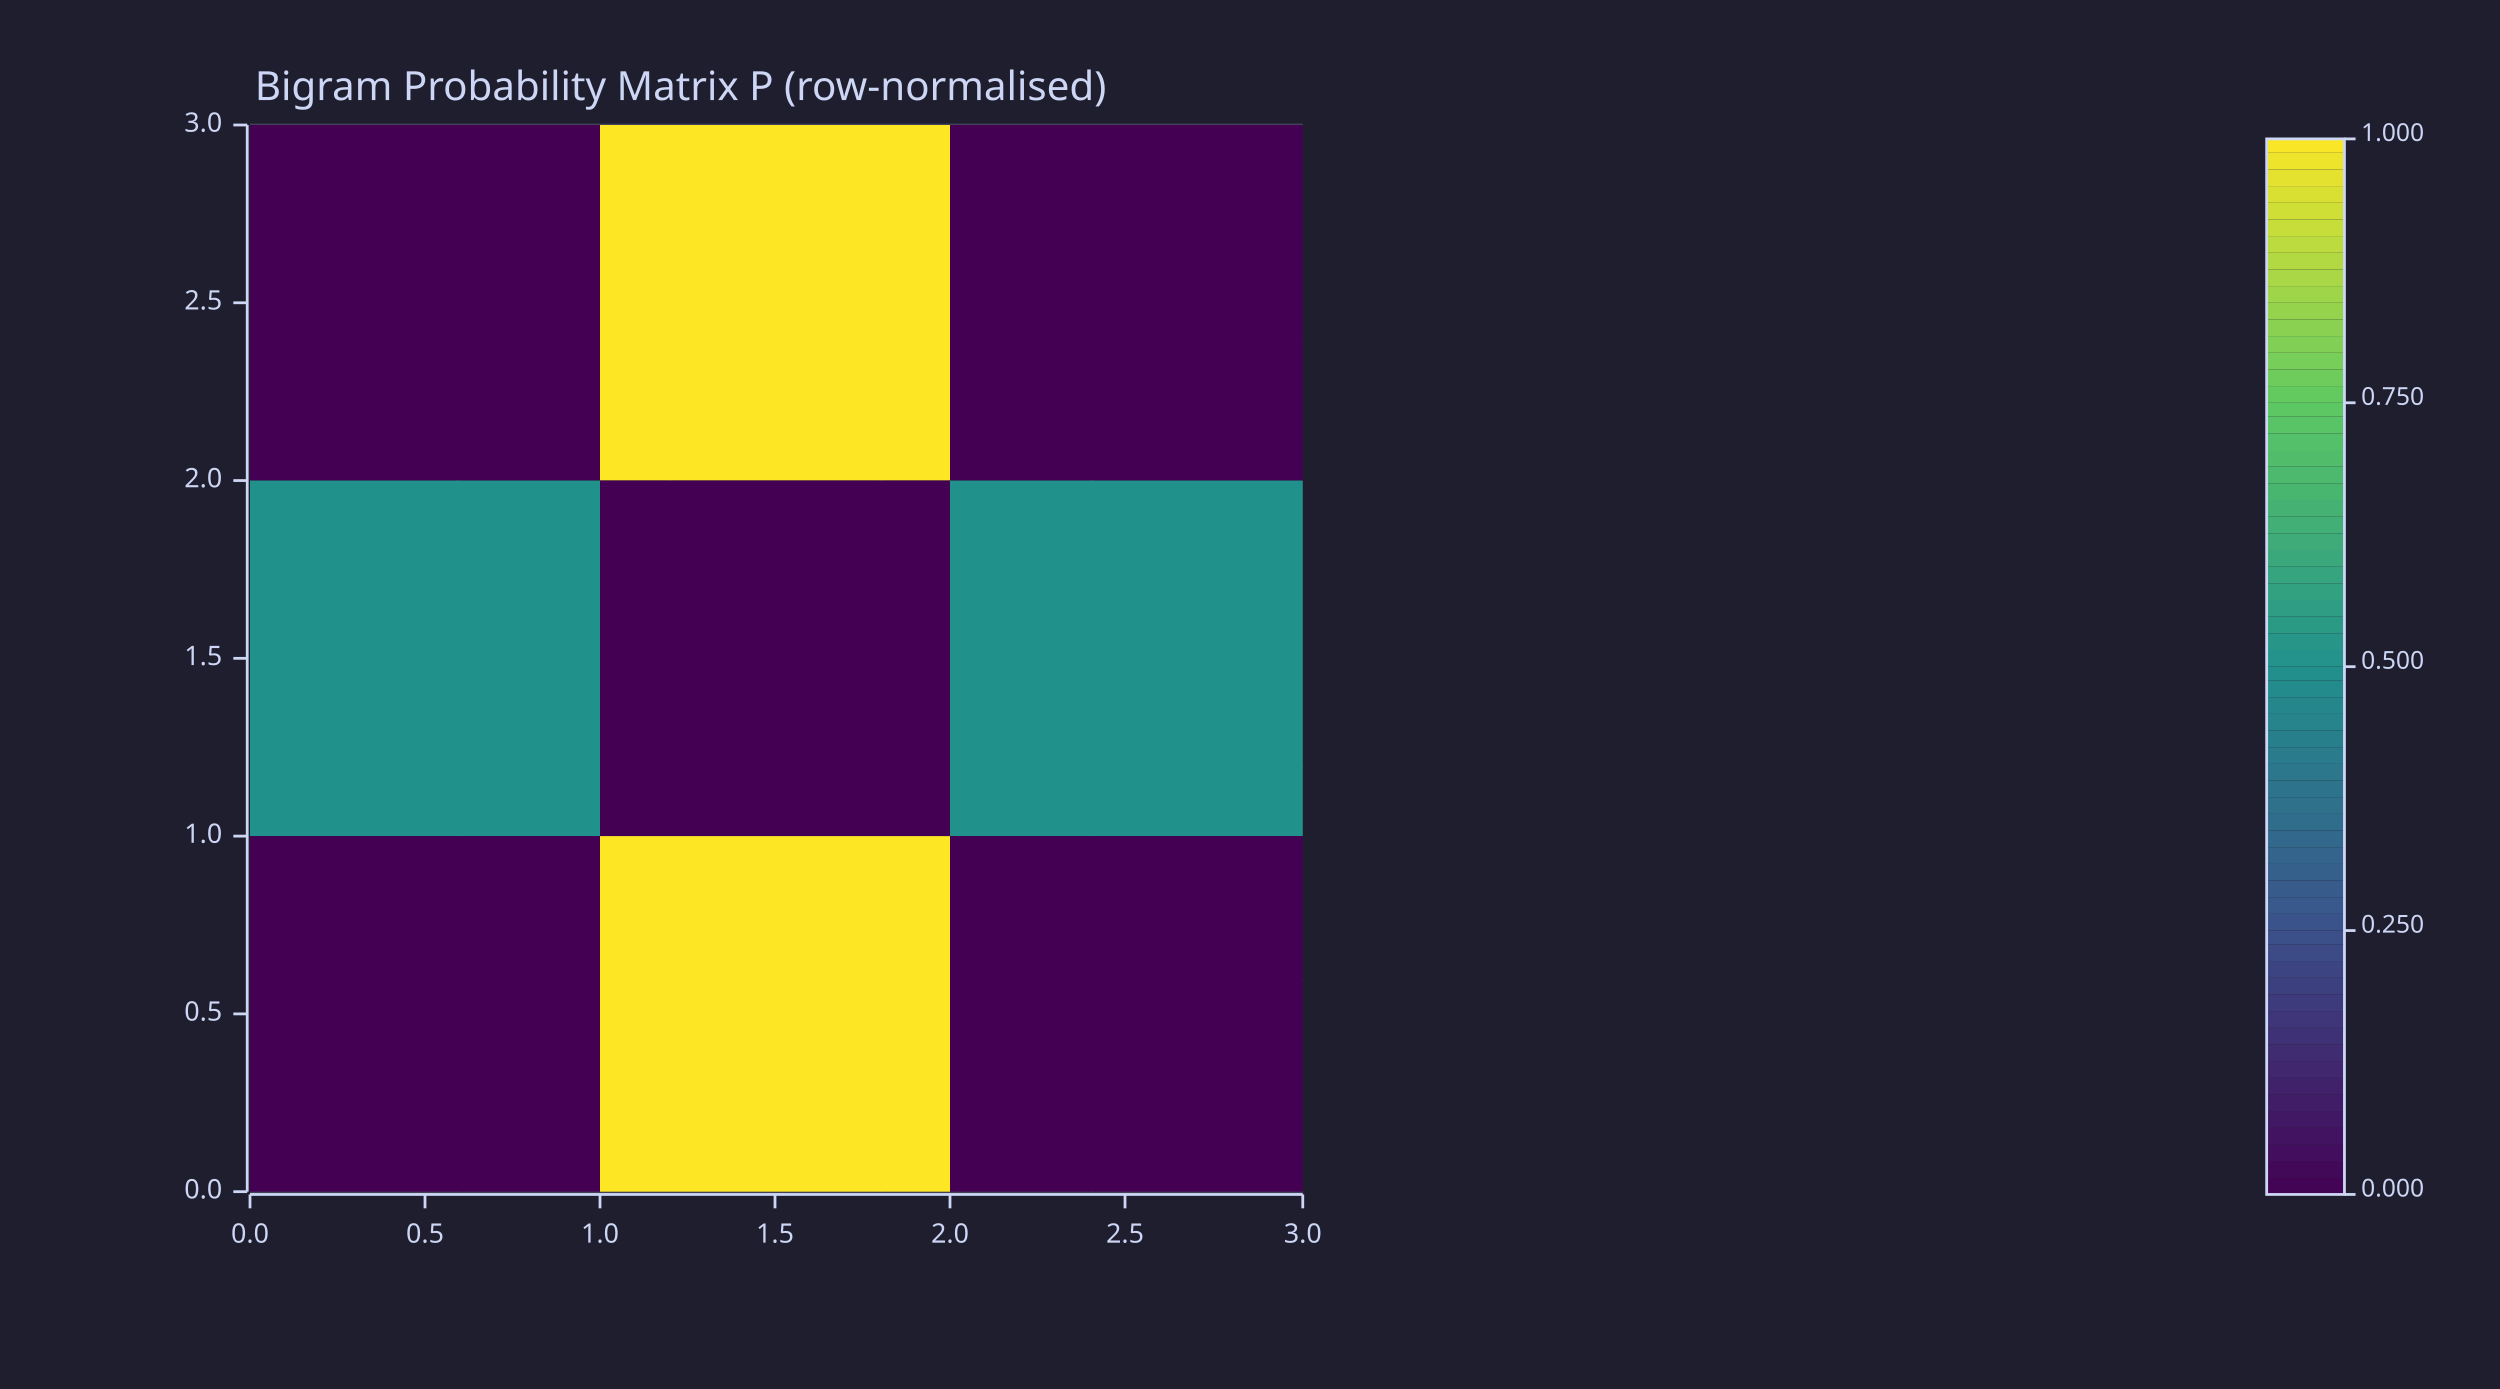
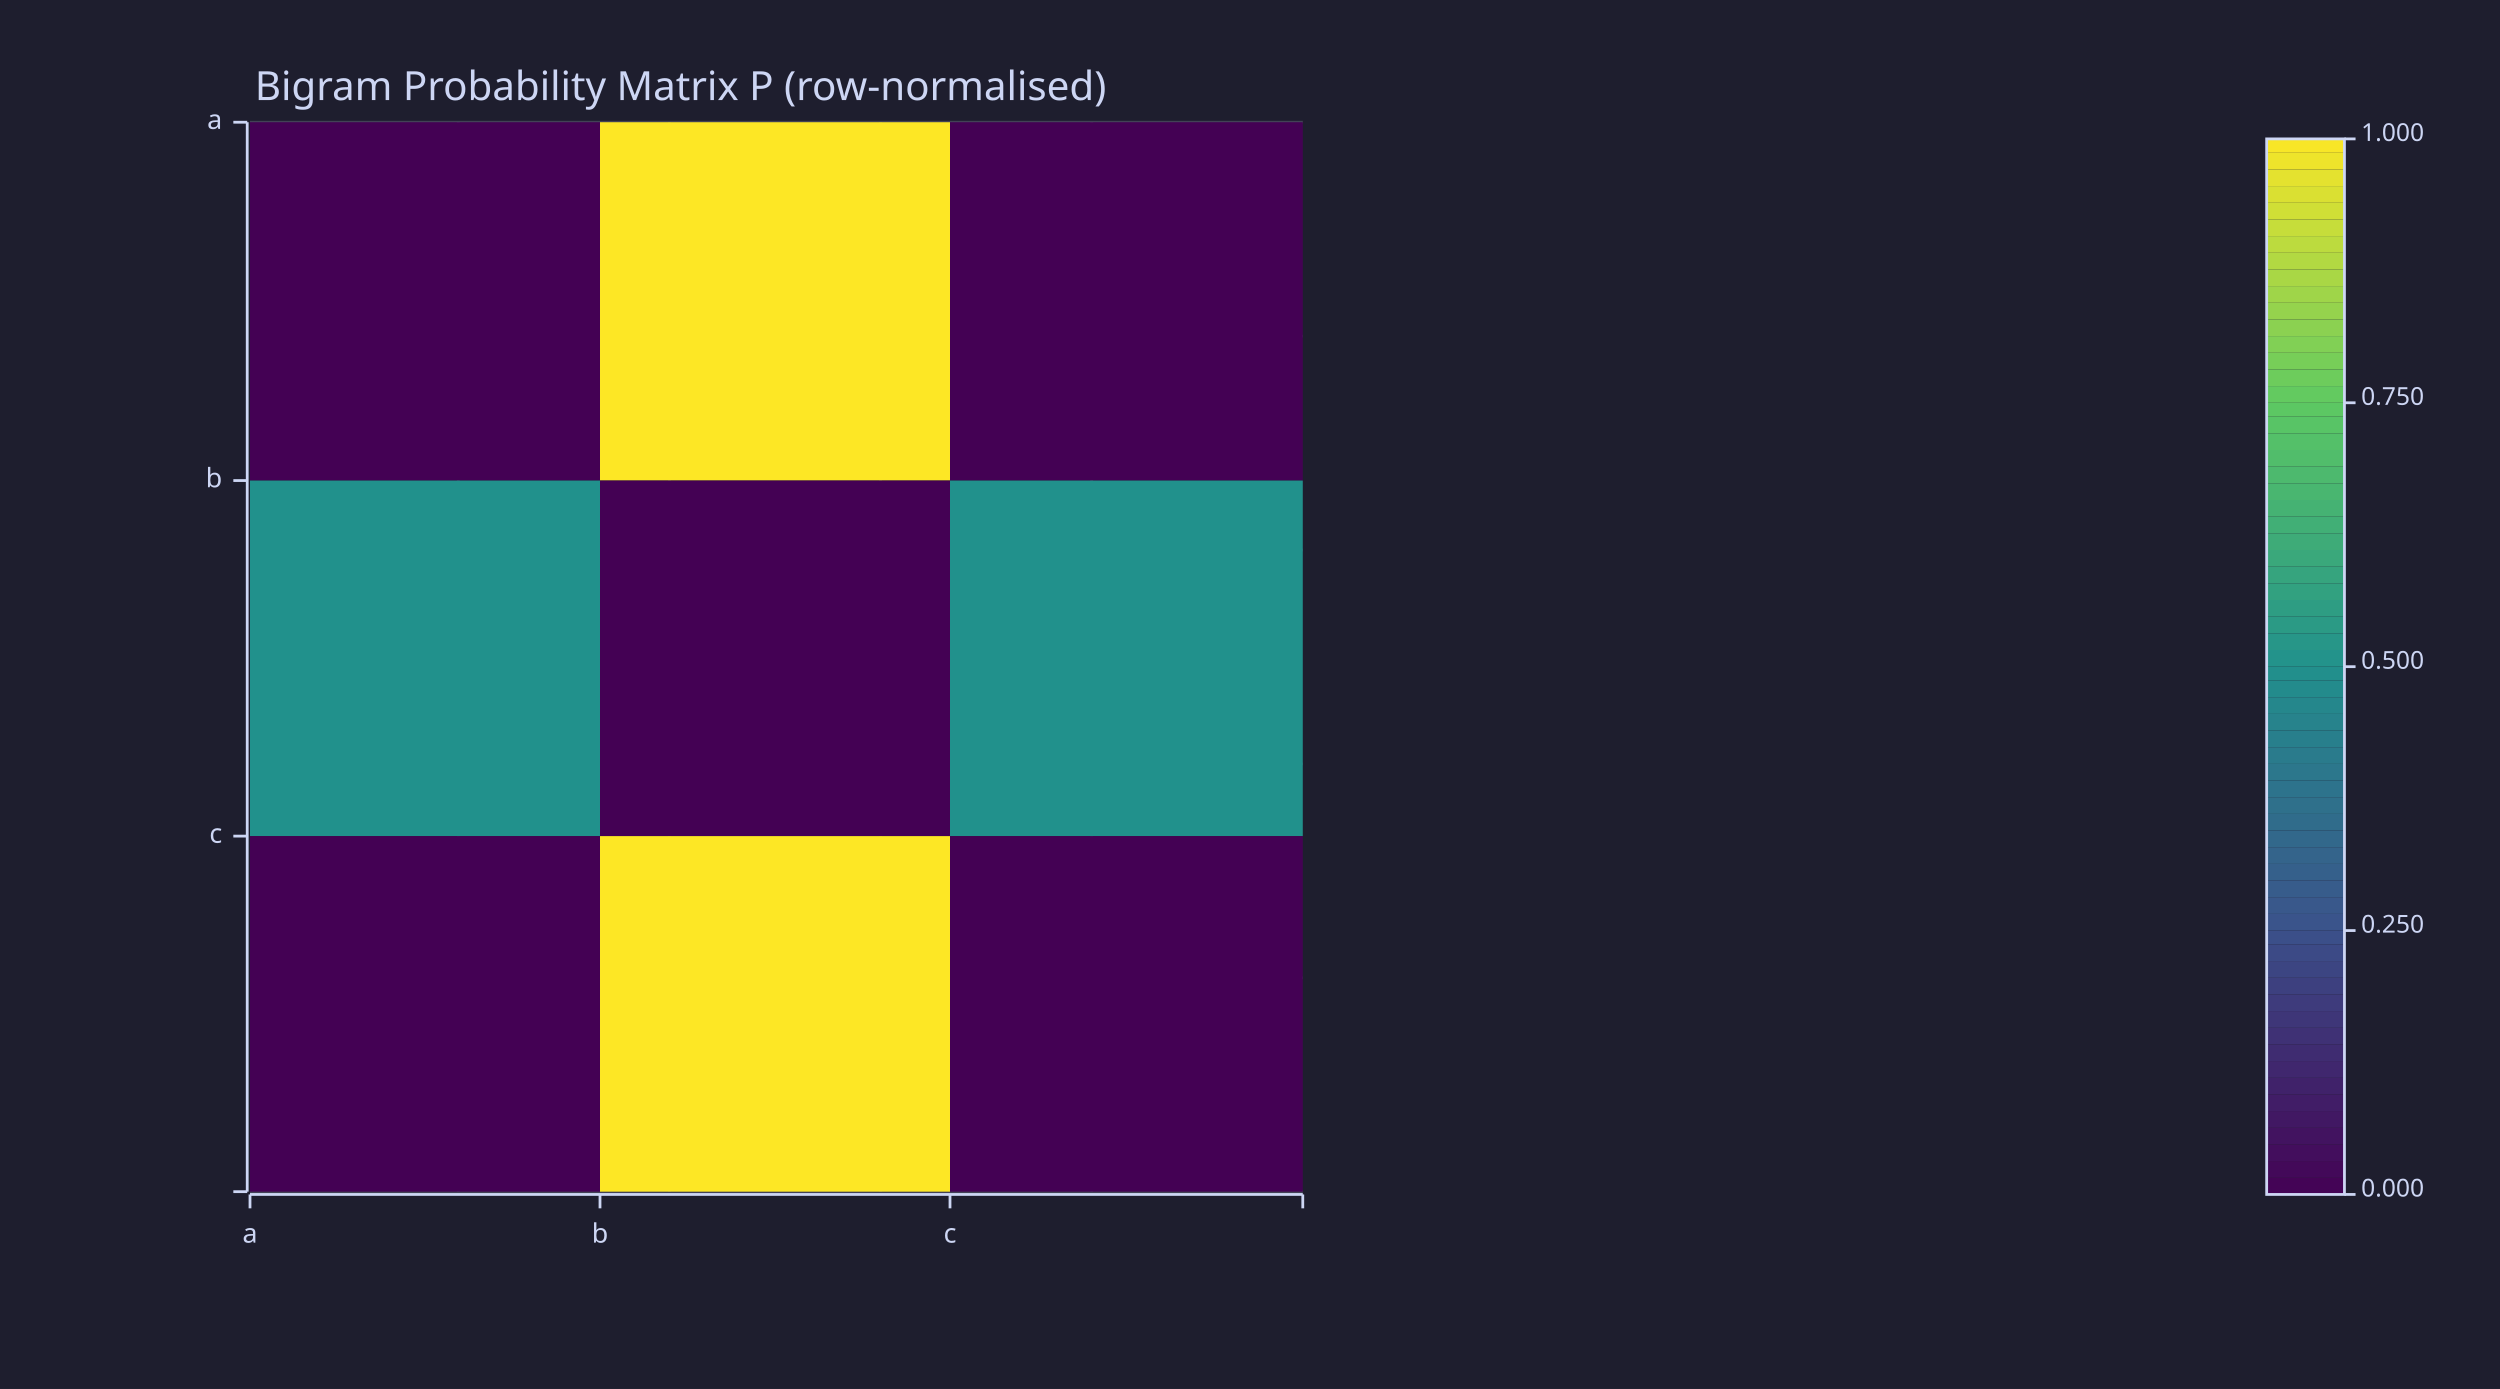
<svg xmlns="http://www.w3.org/2000/svg" width="900" height="500" viewBox="0 0 900 500">
  <rect x="0" y="0" width="900" height="500" opacity="1" fill="#1E1E2E" stroke="none" />
  <rect x="0" y="0" width="900" height="500" opacity="1" fill="#1E1E2E" stroke="none" />
  <text x="245" y="25" dy="0.76em" text-anchor="middle" font-family="sans-serif" font-size="14.516" opacity="1" fill="#CDD6F4">
Bigram Probability Matrix P (row-normalised)
</text>
  <text x="20" y="237" dy="0.76em" text-anchor="middle" font-family="sans-serif" font-size="11.29" opacity="1" fill="#CDD6F4" transform="rotate(270, 20, 237)">

</text>
  <text x="280" y="480" dy="-0.5ex" text-anchor="middle" font-family="sans-serif" font-size="11.29" opacity="1" fill="#CDD6F4">

</text>
-   <polyline fill="none" opacity="1" stroke="#CDD6F4" stroke-width="1" points="89,45 89,429 " />
+   <polyline fill="none" opacity="1" stroke="#CDD6F4" stroke-width="1" points="89,44 89,429 " />
  <text x="80" y="429" dy="0.5ex" text-anchor="end" font-family="sans-serif" font-size="9.677" opacity="1" fill="#CDD6F4">
- 0.0
+ 
</text>
  <polyline fill="none" opacity="1" stroke="#CDD6F4" stroke-width="1" points="84,429 89,429 " />
-   <text x="80" y="365" dy="0.5ex" text-anchor="end" font-family="sans-serif" font-size="9.677" opacity="1" fill="#CDD6F4">
- 0.5
- </text>
-   <polyline fill="none" opacity="1" stroke="#CDD6F4" stroke-width="1" points="84,365 89,365 " />
  <text x="80" y="301" dy="0.5ex" text-anchor="end" font-family="sans-serif" font-size="9.677" opacity="1" fill="#CDD6F4">
- 1.0
+ c
</text>
  <polyline fill="none" opacity="1" stroke="#CDD6F4" stroke-width="1" points="84,301 89,301 " />
-   <text x="80" y="237" dy="0.5ex" text-anchor="end" font-family="sans-serif" font-size="9.677" opacity="1" fill="#CDD6F4">
- 1.5
- </text>
-   <polyline fill="none" opacity="1" stroke="#CDD6F4" stroke-width="1" points="84,237 89,237 " />
  <text x="80" y="173" dy="0.5ex" text-anchor="end" font-family="sans-serif" font-size="9.677" opacity="1" fill="#CDD6F4">
- 2.0
+ b
</text>
  <polyline fill="none" opacity="1" stroke="#CDD6F4" stroke-width="1" points="84,173 89,173 " />
-   <text x="80" y="109" dy="0.5ex" text-anchor="end" font-family="sans-serif" font-size="9.677" opacity="1" fill="#CDD6F4">
- 2.5
+   <text x="80" y="44" dy="0.5ex" text-anchor="end" font-family="sans-serif" font-size="9.677" opacity="1" fill="#CDD6F4">
+ a
</text>
-   <polyline fill="none" opacity="1" stroke="#CDD6F4" stroke-width="1" points="84,109 89,109 " />
-   <text x="80" y="45" dy="0.5ex" text-anchor="end" font-family="sans-serif" font-size="9.677" opacity="1" fill="#CDD6F4">
- 3.0
- </text>
-   <polyline fill="none" opacity="1" stroke="#CDD6F4" stroke-width="1" points="84,45 89,45 " />
+   <polyline fill="none" opacity="1" stroke="#CDD6F4" stroke-width="1" points="84,44 89,44 " />
  <polyline fill="none" opacity="1" stroke="#CDD6F4" stroke-width="1" points="90,430 469,430 " />
  <text x="90" y="440" dy="0.76em" text-anchor="middle" font-family="sans-serif" font-size="9.677" opacity="1" fill="#CDD6F4">
- 0.0
+ a
</text>
  <polyline fill="none" opacity="1" stroke="#CDD6F4" stroke-width="1" points="90,430 90,435 " />
-   <text x="153" y="440" dy="0.76em" text-anchor="middle" font-family="sans-serif" font-size="9.677" opacity="1" fill="#CDD6F4">
- 0.5
- </text>
-   <polyline fill="none" opacity="1" stroke="#CDD6F4" stroke-width="1" points="153,430 153,435 " />
  <text x="216" y="440" dy="0.76em" text-anchor="middle" font-family="sans-serif" font-size="9.677" opacity="1" fill="#CDD6F4">
- 1.0
+ b
</text>
  <polyline fill="none" opacity="1" stroke="#CDD6F4" stroke-width="1" points="216,430 216,435 " />
-   <text x="279" y="440" dy="0.76em" text-anchor="middle" font-family="sans-serif" font-size="9.677" opacity="1" fill="#CDD6F4">
- 1.5
- </text>
-   <polyline fill="none" opacity="1" stroke="#CDD6F4" stroke-width="1" points="279,430 279,435 " />
  <text x="342" y="440" dy="0.76em" text-anchor="middle" font-family="sans-serif" font-size="9.677" opacity="1" fill="#CDD6F4">
- 2.0
+ c
</text>
  <polyline fill="none" opacity="1" stroke="#CDD6F4" stroke-width="1" points="342,430 342,435 " />
-   <text x="405" y="440" dy="0.76em" text-anchor="middle" font-family="sans-serif" font-size="9.677" opacity="1" fill="#CDD6F4">
- 2.5
- </text>
-   <polyline fill="none" opacity="1" stroke="#CDD6F4" stroke-width="1" points="405,430 405,435 " />
  <text x="469" y="440" dy="0.76em" text-anchor="middle" font-family="sans-serif" font-size="9.677" opacity="1" fill="#CDD6F4">
- 3.0
+ 
</text>
  <polyline fill="none" opacity="1" stroke="#CDD6F4" stroke-width="1" points="469,430 469,435 " />
  <polyline fill="none" opacity="0.3" stroke="#9696B4" stroke-width="1" points="90,429 469,429 " />
-   <polyline fill="none" opacity="0.3" stroke="#9696B4" stroke-width="1" points="90,353 469,353 " />
-   <polyline fill="none" opacity="0.3" stroke="#9696B4" stroke-width="1" points="90,276 469,276 " />
-   <polyline fill="none" opacity="0.3" stroke="#9696B4" stroke-width="1" points="90,199 469,199 " />
-   <polyline fill="none" opacity="0.3" stroke="#9696B4" stroke-width="1" points="90,122 469,122 " />
-   <polyline fill="none" opacity="0.3" stroke="#9696B4" stroke-width="1" points="90,45 469,45 " />
-   <polyline fill="none" opacity="0.3" stroke="#9696B4" stroke-width="1" points="165,429 165,45 " />
-   <polyline fill="none" opacity="0.3" stroke="#9696B4" stroke-width="1" points="241,429 241,45 " />
-   <polyline fill="none" opacity="0.3" stroke="#9696B4" stroke-width="1" points="317,429 317,45 " />
-   <polyline fill="none" opacity="0.3" stroke="#9696B4" stroke-width="1" points="393,429 393,45 " />
-   <rect x="90" y="45" width="126" height="128" opacity="1" fill="#440154" stroke="none" />
-   <rect x="216" y="45" width="126" height="128" opacity="1" fill="#FDE725" stroke="none" />
-   <rect x="342" y="45" width="127" height="128" opacity="1" fill="#440154" stroke="none" />
+   <polyline fill="none" opacity="0.3" stroke="#9696B4" stroke-width="1" points="90,352 469,352 " />
+   <polyline fill="none" opacity="0.3" stroke="#9696B4" stroke-width="1" points="90,275 469,275 " />
+   <polyline fill="none" opacity="0.3" stroke="#9696B4" stroke-width="1" points="90,198 469,198 " />
+   <polyline fill="none" opacity="0.3" stroke="#9696B4" stroke-width="1" points="90,121 469,121 " />
+   <polyline fill="none" opacity="0.3" stroke="#9696B4" stroke-width="1" points="90,44 469,44 " />
+   <polyline fill="none" opacity="0.3" stroke="#9696B4" stroke-width="1" points="165,429 165,44 " />
+   <polyline fill="none" opacity="0.3" stroke="#9696B4" stroke-width="1" points="241,429 241,44 " />
+   <polyline fill="none" opacity="0.3" stroke="#9696B4" stroke-width="1" points="317,429 317,44 " />
+   <polyline fill="none" opacity="0.3" stroke="#9696B4" stroke-width="1" points="393,429 393,44 " />
+   <rect x="90" y="44" width="126" height="129" opacity="1" fill="#440154" stroke="none" />
+   <rect x="216" y="44" width="126" height="129" opacity="1" fill="#FDE725" stroke="none" />
+   <rect x="342" y="44" width="127" height="129" opacity="1" fill="#440154" stroke="none" />
  <rect x="90" y="173" width="126" height="128" opacity="1" fill="#21918C" stroke="none" />
  <rect x="216" y="173" width="126" height="128" opacity="1" fill="#440154" stroke="none" />
  <rect x="342" y="173" width="127" height="128" opacity="1" fill="#21918C" stroke="none" />
  <rect x="90" y="301" width="126" height="128" opacity="1" fill="#440154" stroke="none" />
  <rect x="216" y="301" width="126" height="128" opacity="1" fill="#FDE725" stroke="none" />
  <rect x="342" y="301" width="127" height="128" opacity="1" fill="#440154" stroke="none" />
  <rect x="816" y="50" width="28" height="5" opacity="1" fill="#F8E627" stroke="none" />
  <rect x="816" y="55" width="28" height="6" opacity="1" fill="#EEE42B" stroke="none" />
  <rect x="816" y="61" width="28" height="6" opacity="1" fill="#E4E22F" stroke="none" />
  <rect x="816" y="67" width="28" height="6" opacity="1" fill="#DAE032" stroke="none" />
  <rect x="816" y="73" width="28" height="6" opacity="1" fill="#D0DF36" stroke="none" />
  <rect x="816" y="79" width="28" height="6" opacity="1" fill="#C6DD3A" stroke="none" />
  <rect x="816" y="85" width="28" height="6" opacity="1" fill="#BCDB3E" stroke="none" />
  <rect x="816" y="91" width="28" height="6" opacity="1" fill="#B2D942" stroke="none" />
  <rect x="816" y="97" width="28" height="6" opacity="1" fill="#A9D745" stroke="none" />
  <rect x="816" y="103" width="28" height="6" opacity="1" fill="#9FD549" stroke="none" />
  <rect x="816" y="109" width="28" height="6" opacity="1" fill="#95D34D" stroke="none" />
  <rect x="816" y="115" width="28" height="6" opacity="1" fill="#8BD151" stroke="none" />
  <rect x="816" y="121" width="28" height="6" opacity="1" fill="#81D055" stroke="none" />
  <rect x="816" y="127" width="28" height="6" opacity="1" fill="#77CE58" stroke="none" />
  <rect x="816" y="133" width="28" height="6" opacity="1" fill="#6DCC5C" stroke="none" />
  <rect x="816" y="139" width="28" height="6" opacity="1" fill="#63CA60" stroke="none" />
  <rect x="816" y="145" width="28" height="5" opacity="1" fill="#5CC763" stroke="none" />
  <rect x="816" y="150" width="28" height="6" opacity="1" fill="#58C466" stroke="none" />
  <rect x="816" y="156" width="28" height="6" opacity="1" fill="#54C069" stroke="none" />
  <rect x="816" y="162" width="28" height="6" opacity="1" fill="#51BD6B" stroke="none" />
  <rect x="816" y="168" width="28" height="6" opacity="1" fill="#4DB96E" stroke="none" />
  <rect x="816" y="174" width="28" height="6" opacity="1" fill="#49B670" stroke="none" />
  <rect x="816" y="180" width="28" height="6" opacity="1" fill="#45B273" stroke="none" />
  <rect x="816" y="186" width="28" height="6" opacity="1" fill="#41AF76" stroke="none" />
  <rect x="816" y="192" width="28" height="6" opacity="1" fill="#3EAB78" stroke="none" />
  <rect x="816" y="198" width="28" height="6" opacity="1" fill="#3AA87B" stroke="none" />
  <rect x="816" y="204" width="28" height="6" opacity="1" fill="#36A47E" stroke="none" />
  <rect x="816" y="210" width="28" height="6" opacity="1" fill="#32A180" stroke="none" />
  <rect x="816" y="216" width="28" height="6" opacity="1" fill="#2E9D83" stroke="none" />
  <rect x="816" y="222" width="28" height="6" opacity="1" fill="#2B9A85" stroke="none" />
  <rect x="816" y="228" width="28" height="6" opacity="1" fill="#279688" stroke="none" />
  <rect x="816" y="234" width="28" height="6" opacity="1" fill="#23938B" stroke="none" />
  <rect x="816" y="240" width="28" height="5" opacity="1" fill="#228F8C" stroke="none" />
  <rect x="816" y="245" width="28" height="6" opacity="1" fill="#238B8C" stroke="none" />
  <rect x="816" y="251" width="28" height="6" opacity="1" fill="#25878C" stroke="none" />
  <rect x="816" y="257" width="28" height="6" opacity="1" fill="#27838C" stroke="none" />
  <rect x="816" y="263" width="28" height="6" opacity="1" fill="#287F8C" stroke="none" />
  <rect x="816" y="269" width="28" height="6" opacity="1" fill="#2A7B8C" stroke="none" />
  <rect x="816" y="275" width="28" height="6" opacity="1" fill="#2C778C" stroke="none" />
  <rect x="816" y="281" width="28" height="6" opacity="1" fill="#2D738C" stroke="none" />
  <rect x="816" y="287" width="28" height="6" opacity="1" fill="#2F708B" stroke="none" />
  <rect x="816" y="293" width="28" height="6" opacity="1" fill="#306C8B" stroke="none" />
  <rect x="816" y="299" width="28" height="6" opacity="1" fill="#32688B" stroke="none" />
  <rect x="816" y="305" width="28" height="6" opacity="1" fill="#34648B" stroke="none" />
  <rect x="816" y="311" width="28" height="6" opacity="1" fill="#35608B" stroke="none" />
  <rect x="816" y="317" width="28" height="6" opacity="1" fill="#375C8B" stroke="none" />
  <rect x="816" y="323" width="28" height="6" opacity="1" fill="#39588B" stroke="none" />
  <rect x="816" y="329" width="28" height="6" opacity="1" fill="#3A548B" stroke="none" />
  <rect x="816" y="335" width="28" height="5" opacity="1" fill="#3B4F89" stroke="none" />
  <rect x="816" y="340" width="28" height="6" opacity="1" fill="#3C4A86" stroke="none" />
  <rect x="816" y="346" width="28" height="6" opacity="1" fill="#3C4582" stroke="none" />
  <rect x="816" y="352" width="28" height="6" opacity="1" fill="#3D407F" stroke="none" />
  <rect x="816" y="358" width="28" height="6" opacity="1" fill="#3E3B7C" stroke="none" />
  <rect x="816" y="364" width="28" height="6" opacity="1" fill="#3E3678" stroke="none" />
  <rect x="816" y="370" width="28" height="6" opacity="1" fill="#3F3175" stroke="none" />
  <rect x="816" y="376" width="28" height="6" opacity="1" fill="#3F2C71" stroke="none" />
  <rect x="816" y="382" width="28" height="6" opacity="1" fill="#40276E" stroke="none" />
  <rect x="816" y="388" width="28" height="6" opacity="1" fill="#40226A" stroke="none" />
  <rect x="816" y="394" width="28" height="6" opacity="1" fill="#411D67" stroke="none" />
  <rect x="816" y="400" width="28" height="6" opacity="1" fill="#411863" stroke="none" />
  <rect x="816" y="406" width="28" height="6" opacity="1" fill="#421360" stroke="none" />
  <rect x="816" y="412" width="28" height="6" opacity="1" fill="#430E5D" stroke="none" />
  <rect x="816" y="418" width="28" height="6" opacity="1" fill="#430959" stroke="none" />
  <rect x="816" y="424" width="28" height="6" opacity="1" fill="#440456" stroke="none" />
  <rect x="816" y="50" width="28" height="380" opacity="1" fill="none" stroke="#CDD6F4" />
  <polyline fill="none" opacity="1" stroke="#CDD6F4" stroke-width="1" points="844,430 848,430 " />
  <text x="850" y="424" dy="0.76em" text-anchor="start" font-family="sans-serif" font-size="8.871" opacity="1" fill="#CDD6F4">
0.000
</text>
  <polyline fill="none" opacity="1" stroke="#CDD6F4" stroke-width="1" points="844,335 848,335 " />
  <text x="850" y="329" dy="0.76em" text-anchor="start" font-family="sans-serif" font-size="8.871" opacity="1" fill="#CDD6F4">
0.250
</text>
  <polyline fill="none" opacity="1" stroke="#CDD6F4" stroke-width="1" points="844,240 848,240 " />
  <text x="850" y="234" dy="0.76em" text-anchor="start" font-family="sans-serif" font-size="8.871" opacity="1" fill="#CDD6F4">
0.500
</text>
  <polyline fill="none" opacity="1" stroke="#CDD6F4" stroke-width="1" points="844,145 848,145 " />
  <text x="850" y="139" dy="0.76em" text-anchor="start" font-family="sans-serif" font-size="8.871" opacity="1" fill="#CDD6F4">
0.750
</text>
  <polyline fill="none" opacity="1" stroke="#CDD6F4" stroke-width="1" points="844,50 848,50 " />
  <text x="850" y="44" dy="0.76em" text-anchor="start" font-family="sans-serif" font-size="8.871" opacity="1" fill="#CDD6F4">
1.000
</text>
</svg>
